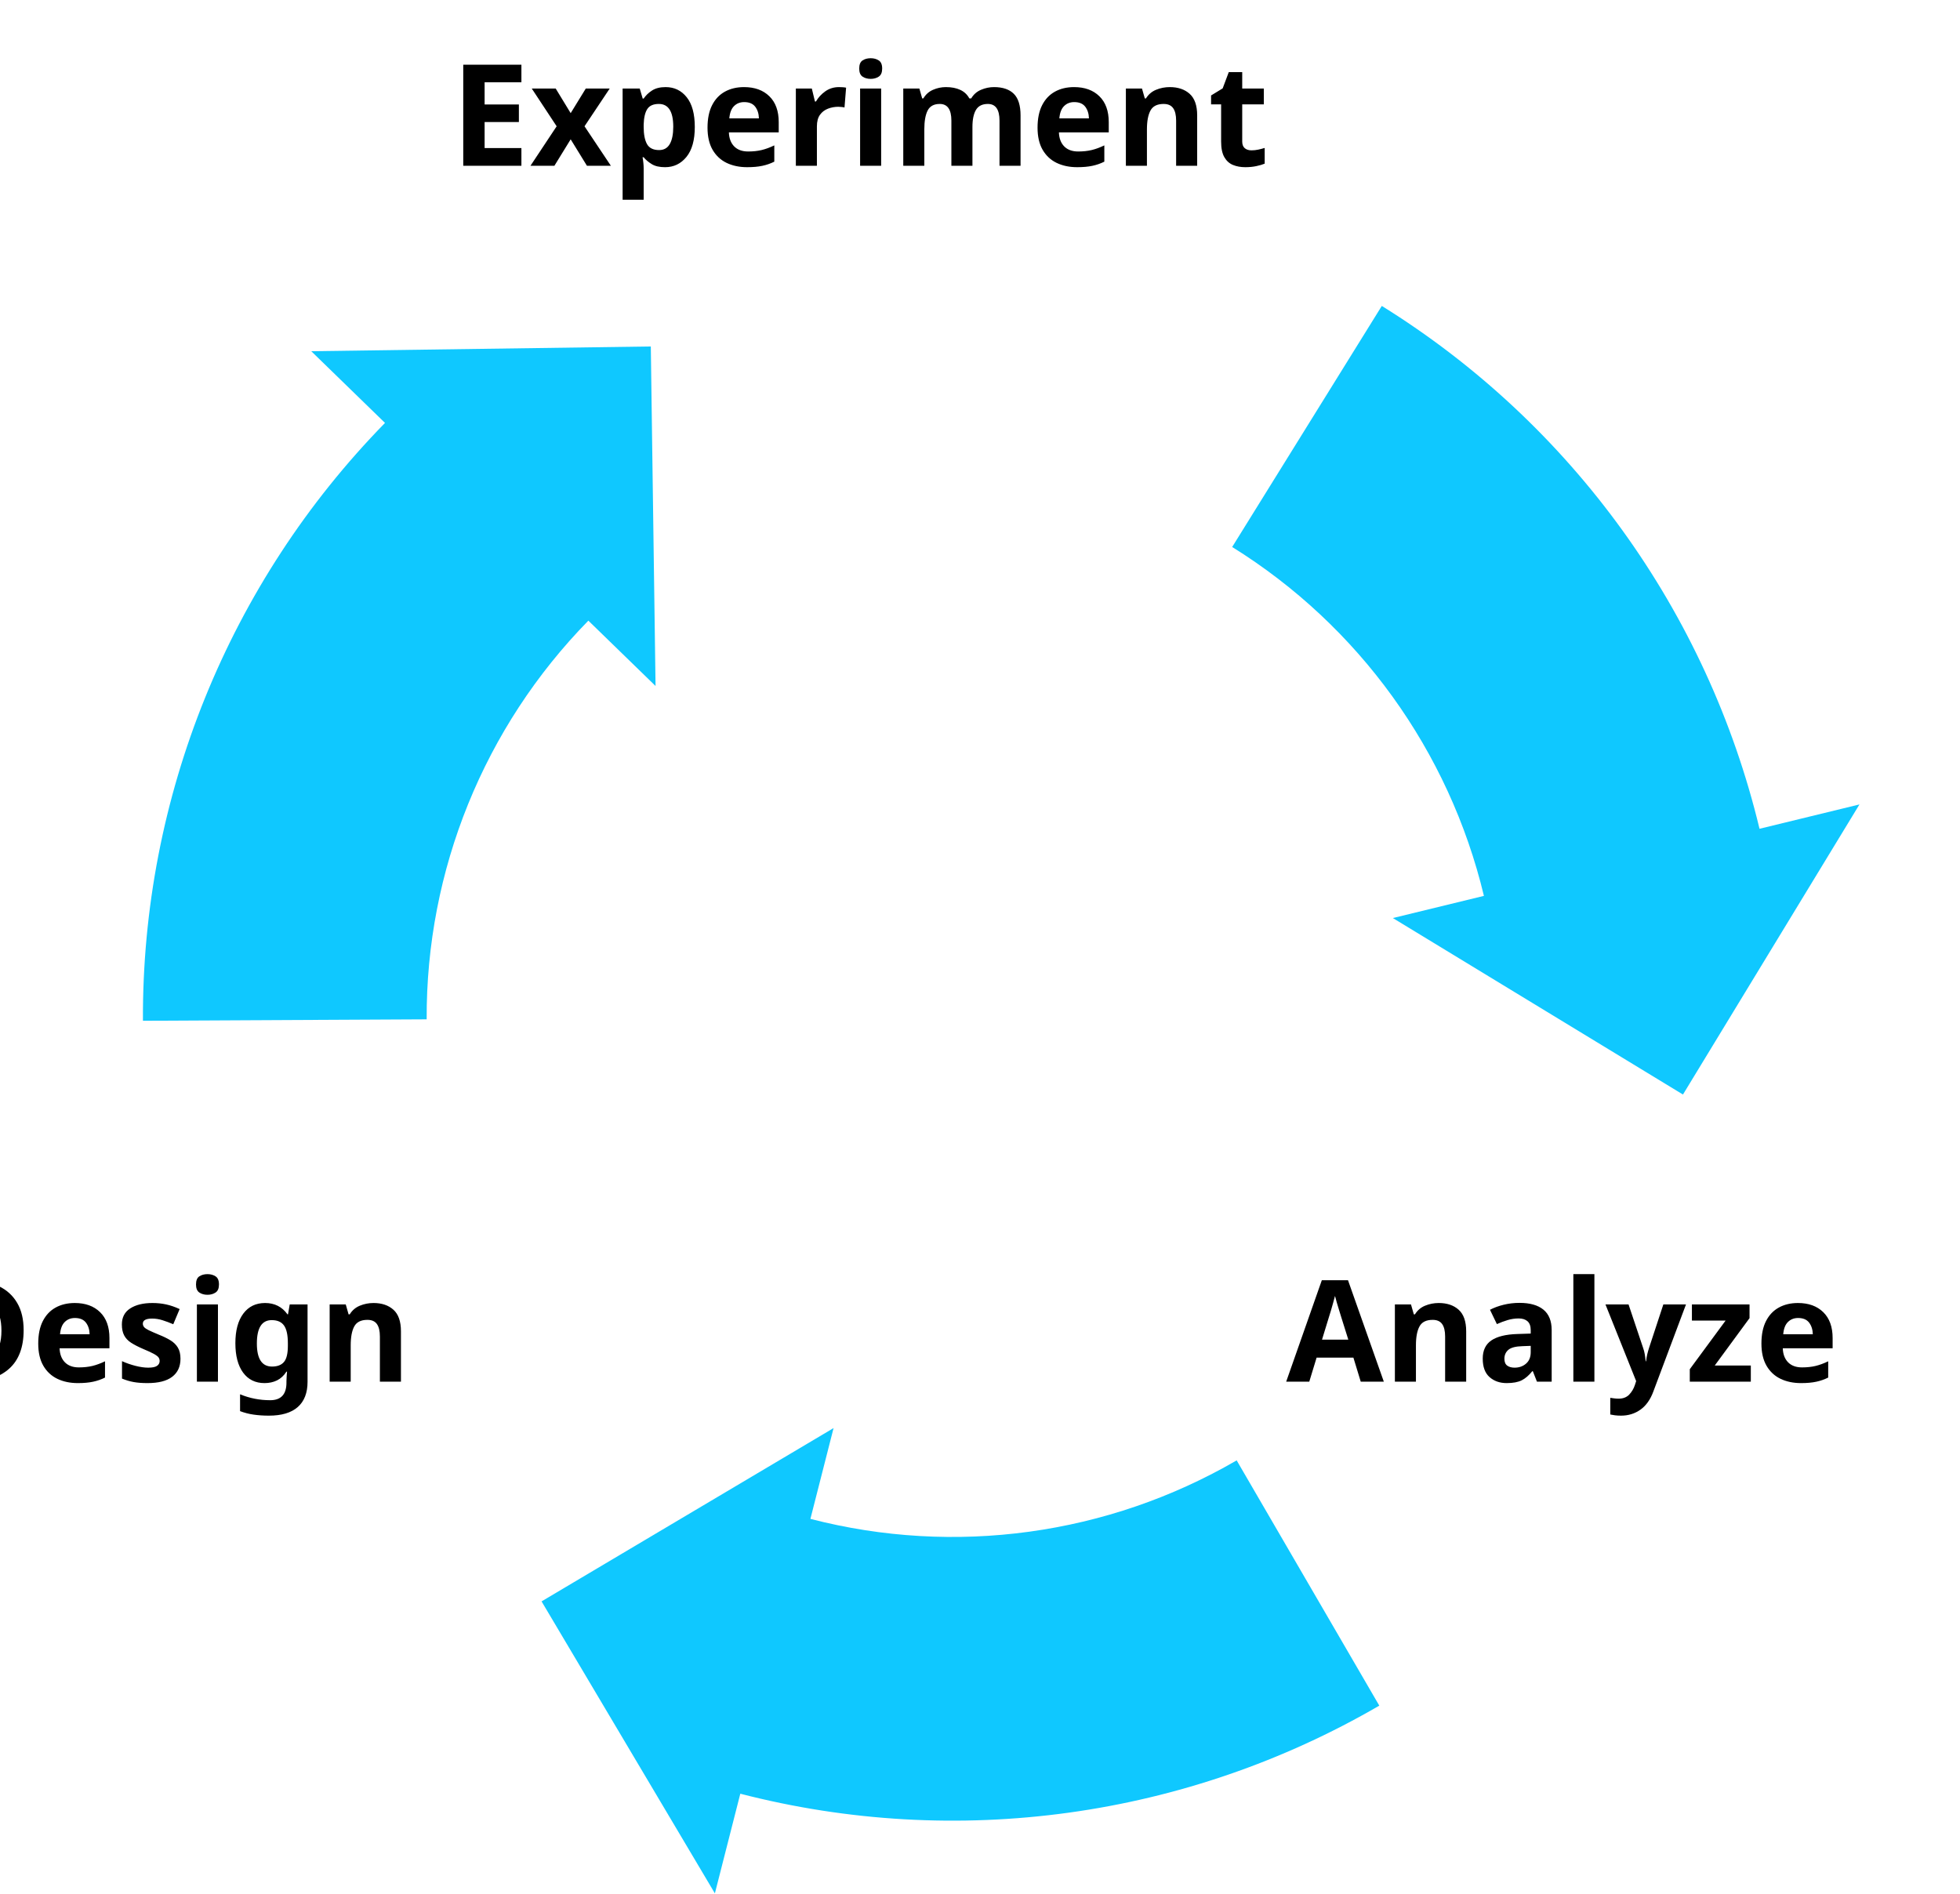
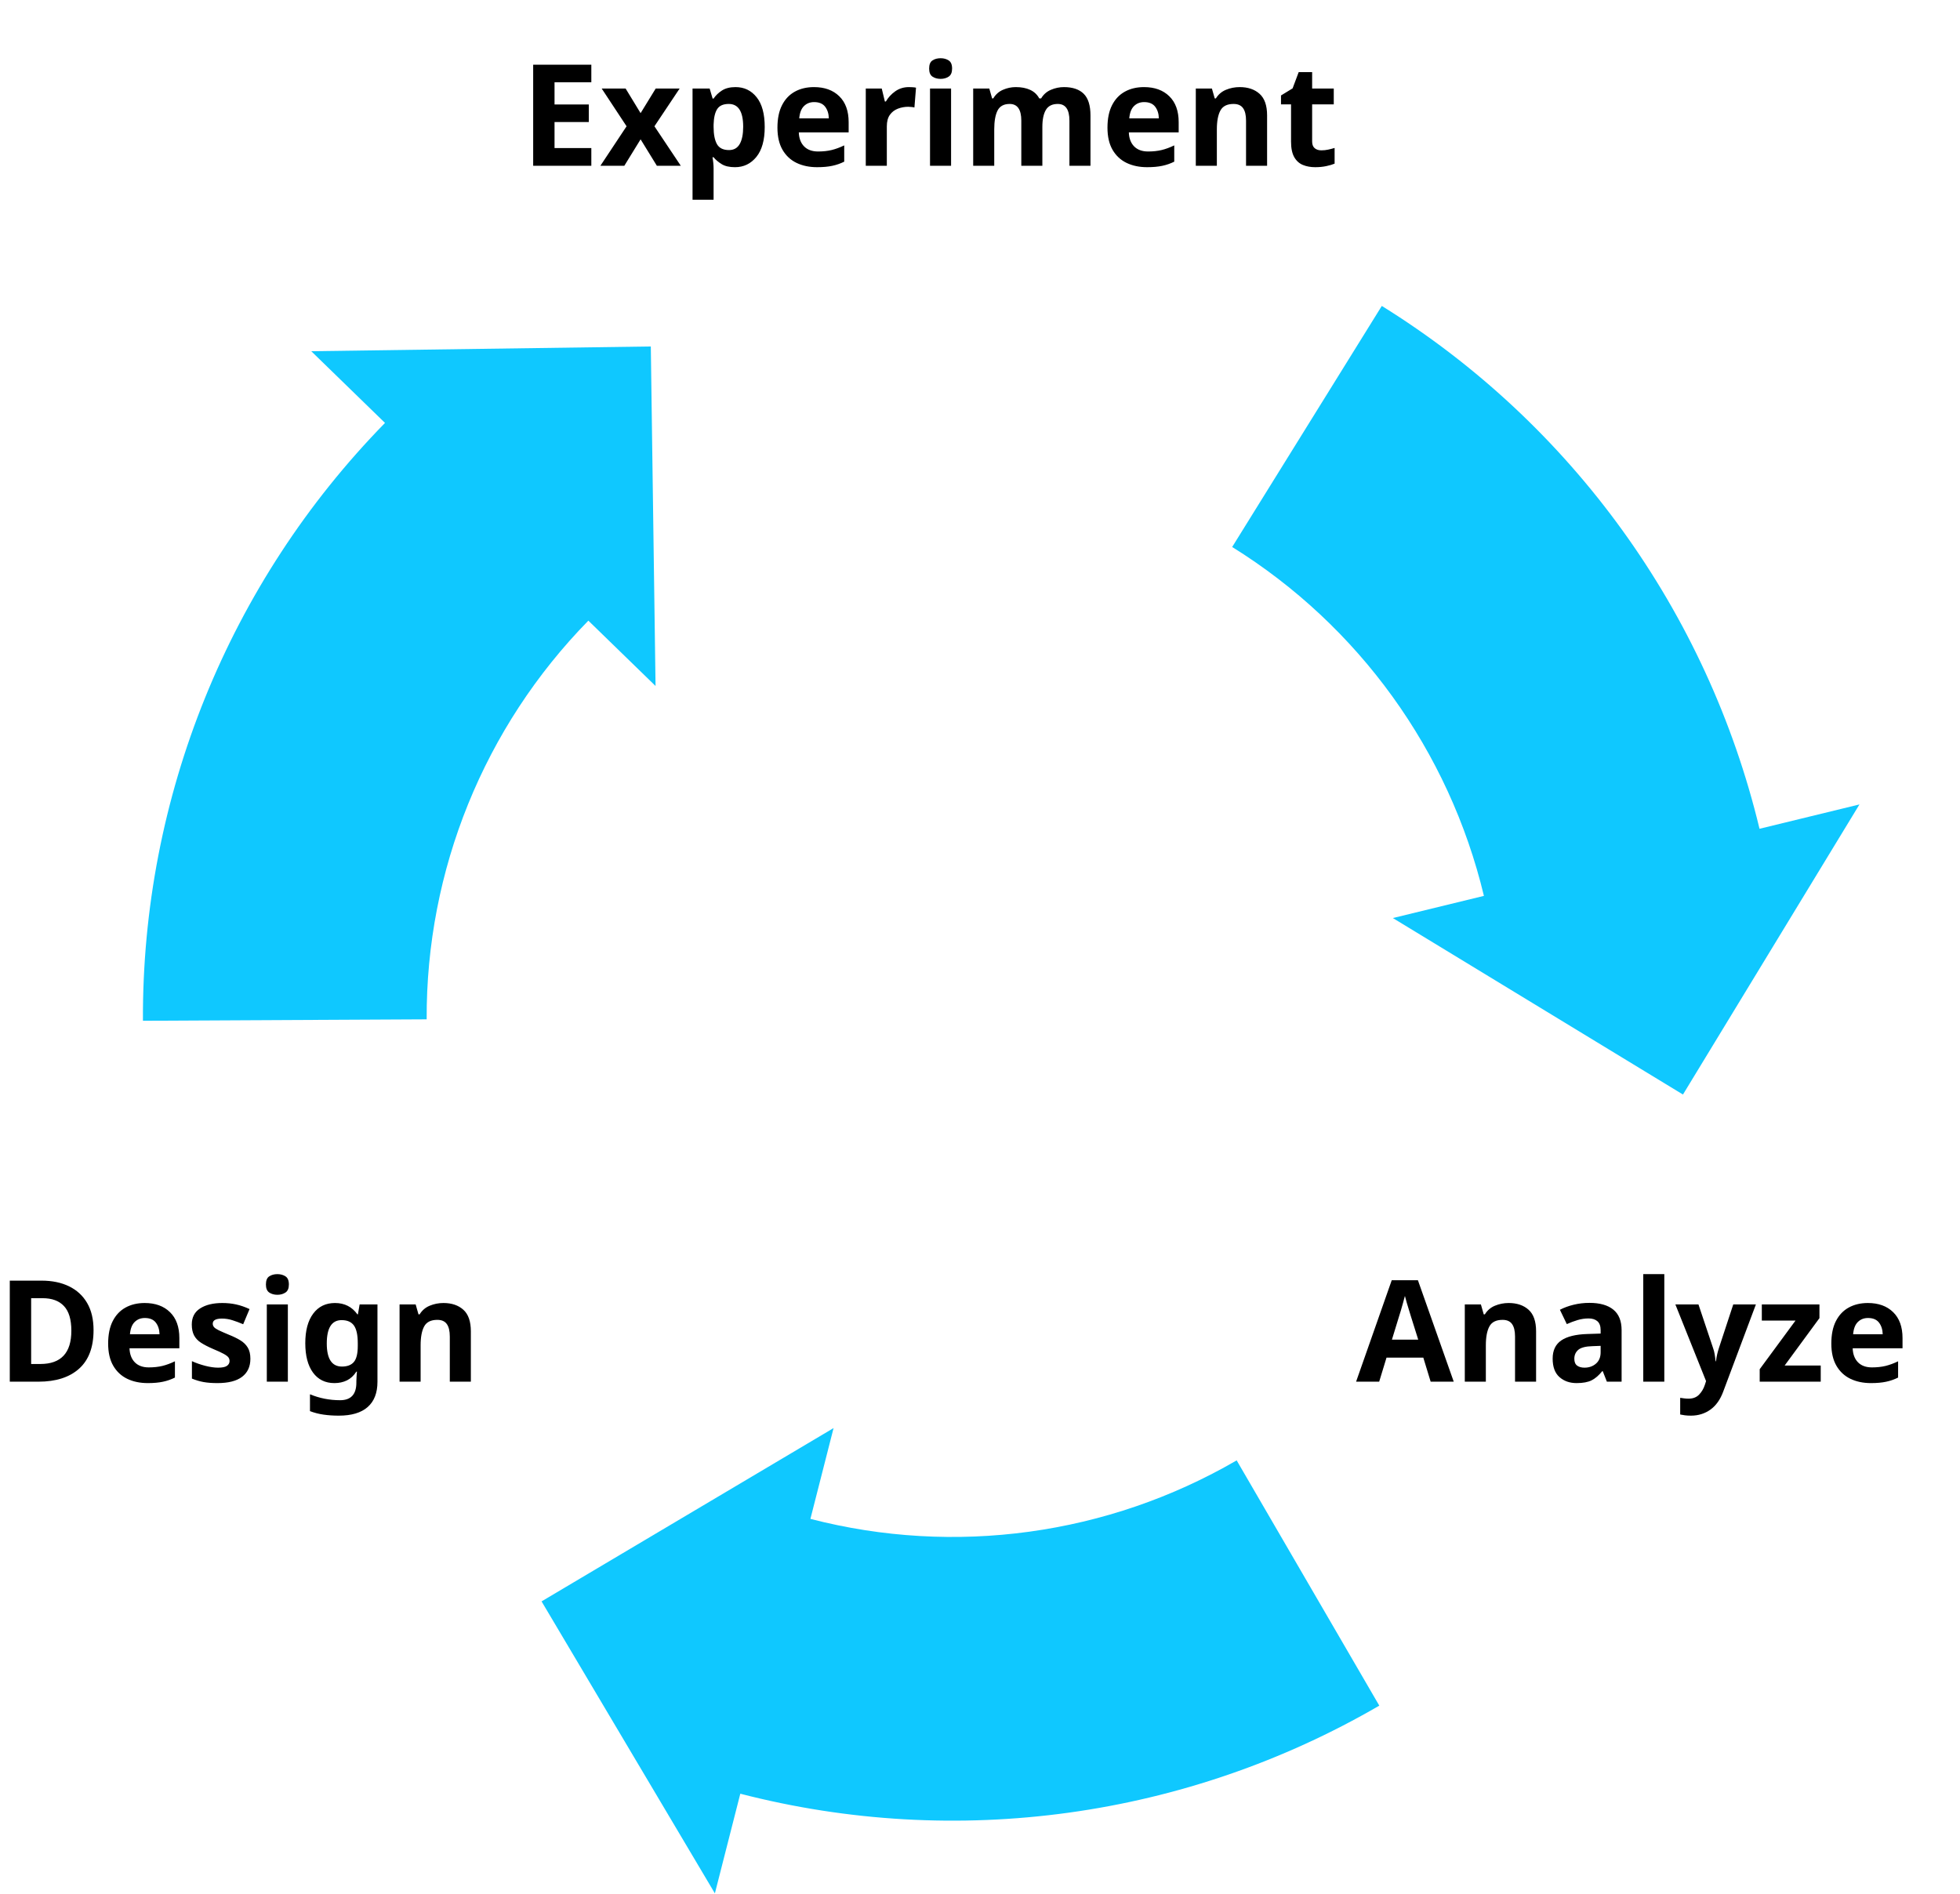
<svg xmlns="http://www.w3.org/2000/svg" width="195.428mm" height="188.799mm" viewBox="0 0 692.461 668.973" id="svg4247" version="1.1">
  <defs id="defs4249" />
  <g id="layer1" transform="translate(-31.78906,-349.3622)">
    <path style="opacity:1;fill:#0fc8ff;fill-opacity:1;stroke:none;stroke-width:10.988;stroke-miterlimit:4;stroke-dasharray:43.952, 87.904;stroke-dashoffset:0;stroke-opacity:1" d="m 326.287,853.936 -103.167,61.233 61.235,103.167 8.981,-35.211 A 300,300 0 0 0 519.09,952.003 L 468.698,865.348 a 200,200 0 0 1 -150.594,20.671 l 8.183,-32.084 z" id="path4839" />
    <path style="opacity:1;fill:#0fc8ff;fill-opacity:1;stroke:none;stroke-width:10.988;stroke-miterlimit:4;stroke-dasharray:43.952, 87.904;stroke-dashoffset:0;stroke-opacity:1" d="m 523.88,673.731 102.493,62.354 62.353,-102.495 -35.307,8.598 A 300,300 0 0 0 519.974,457.456 l -52.863,85.17 a 200,200 0 0 1 88.94,123.271 l -32.171,7.834 z" id="path4839-2" />
    <path style="opacity:1;fill:#0fc8ff;fill-opacity:1;stroke:none;stroke-width:10.988;stroke-miterlimit:4;stroke-dasharray:43.952, 87.904;stroke-dashoffset:0;stroke-opacity:1" d="m 263.392,591.737 -1.675,-119.959 -119.959,1.677 26.052,25.334 A 300,300 0 0 0 82.288,710.022 l 100.24,-0.505 a 200,200 0 0 1 57.126,-140.864 l 23.738,23.083 z" id="path4839-25" />
-     <text xml:space="preserve" style="font-style:normal;font-variant:normal;font-weight:bold;font-stretch:normal;font-size:50px;line-height:125%;font-family:sans-serif;-inkscape-font-specification:'sans-serif, Bold';text-align:center;letter-spacing:0px;word-spacing:0px;writing-mode:lr-tb;text-anchor:middle;fill:#000000;fill-opacity:1;stroke:none;stroke-width:1px;stroke-linecap:butt;stroke-linejoin:miter;stroke-opacity:1" x="616.291" y="837.544" id="text4930-3">
-       <tspan id="tspan4952" x="616.291" y="837.544">Analyze</tspan>
+     <text xml:space="preserve" style="font-style:normal;font-variant:normal;font-weight:bold;font-stretch:normal;line-height:0%;font-family:sans-serif;-inkscape-font-specification:'sans-serif, Bold';text-align:center;letter-spacing:0px;word-spacing:0px;writing-mode:lr-tb;text-anchor:middle;fill:#000000;fill-opacity:1;stroke:none;stroke-width:1px;stroke-linecap:butt;stroke-linejoin:miter;stroke-opacity:1" x="616.291" y="837.544" id="text4930-3">
+       <tspan id="tspan4952" x="616.291" y="837.544" style="font-size:50px;line-height:1.25">Analyze</tspan>
    </text>
-     <text xml:space="preserve" style="font-style:normal;font-variant:normal;font-weight:bold;font-stretch:normal;font-size:50px;line-height:125%;font-family:sans-serif;-inkscape-font-specification:'sans-serif, Bold';text-align:center;letter-spacing:0px;word-spacing:0px;writing-mode:lr-tb;text-anchor:middle;fill:#000000;fill-opacity:1;stroke:none;stroke-width:1px;stroke-linecap:butt;stroke-linejoin:miter;stroke-opacity:1" x="124.123" y="837.544" id="text4930-3-0">
-       <tspan id="tspan4980" x="124.123" y="837.544">Design</tspan>
+     <text xml:space="preserve" style="font-style:normal;font-variant:normal;font-weight:bold;font-stretch:normal;line-height:0%;font-family:sans-serif;-inkscape-font-specification:'sans-serif, Bold';text-align:center;letter-spacing:0px;word-spacing:0px;writing-mode:lr-tb;text-anchor:middle;fill:#000000;fill-opacity:1;stroke:none;stroke-width:1px;stroke-linecap:butt;stroke-linejoin:miter;stroke-opacity:1" x="124.123" y="837.544" id="text4930-3-0">
+       <tspan id="tspan4980" x="124.123" y="837.544" style="font-size:50px;line-height:1.25">Design</tspan>
    </text>
-     <text xml:space="preserve" style="font-style:normal;font-variant:normal;font-weight:bold;font-stretch:normal;font-size:50px;line-height:125%;font-family:sans-serif;-inkscape-font-specification:'sans-serif, Bold';text-align:center;letter-spacing:0px;word-spacing:0px;writing-mode:lr-tb;text-anchor:middle;fill:#000000;fill-opacity:1;stroke:none;stroke-width:1px;stroke-linecap:butt;stroke-linejoin:miter;stroke-opacity:1" x="368.08" y="407.935" id="text4930">
-       <tspan id="tspan4932" x="368.08" y="407.935">Experiment</tspan>
+     <text xml:space="preserve" style="font-style:normal;font-variant:normal;font-weight:bold;font-stretch:normal;line-height:0%;font-family:sans-serif;-inkscape-font-specification:'sans-serif, Bold';text-align:center;letter-spacing:0px;word-spacing:0px;writing-mode:lr-tb;text-anchor:middle;fill:#000000;fill-opacity:1;stroke:none;stroke-width:1px;stroke-linecap:butt;stroke-linejoin:miter;stroke-opacity:1" x="368.08" y="407.935" id="text4930">
+       <tspan id="tspan4932" x="368.08" y="407.935" style="font-size:50px;line-height:1.25">Experiment</tspan>
    </text>
  </g>
</svg>
